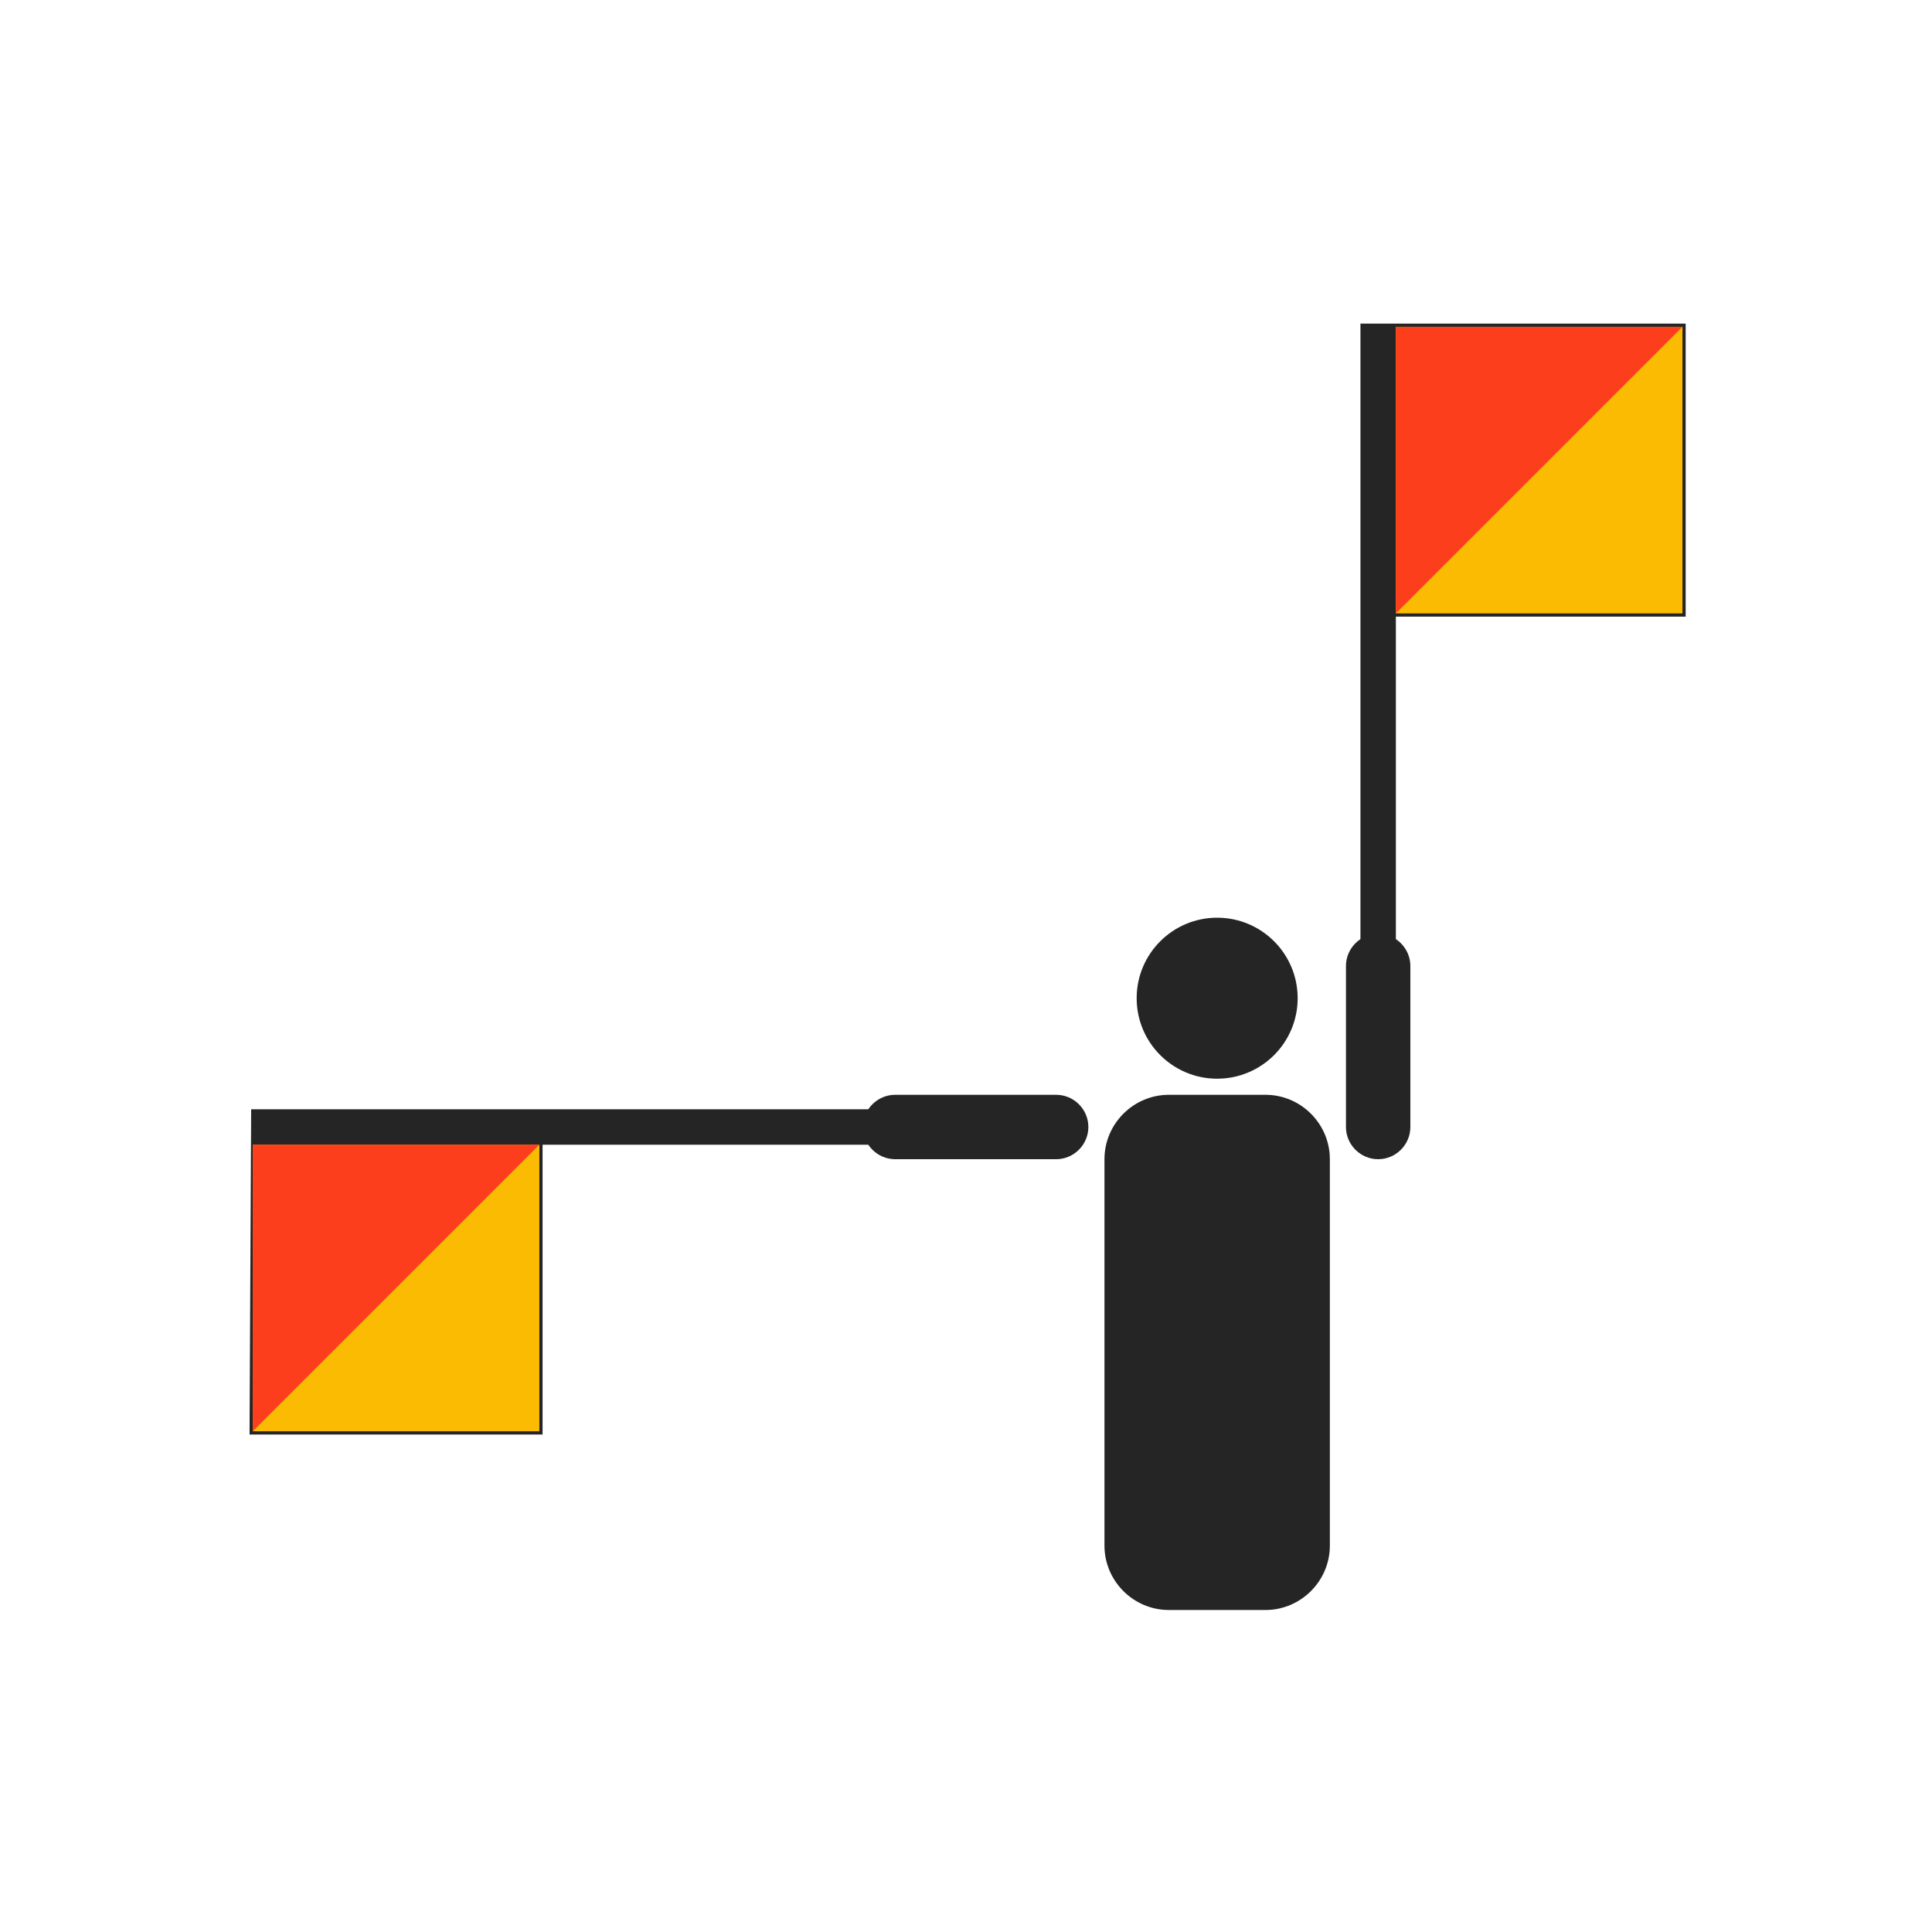
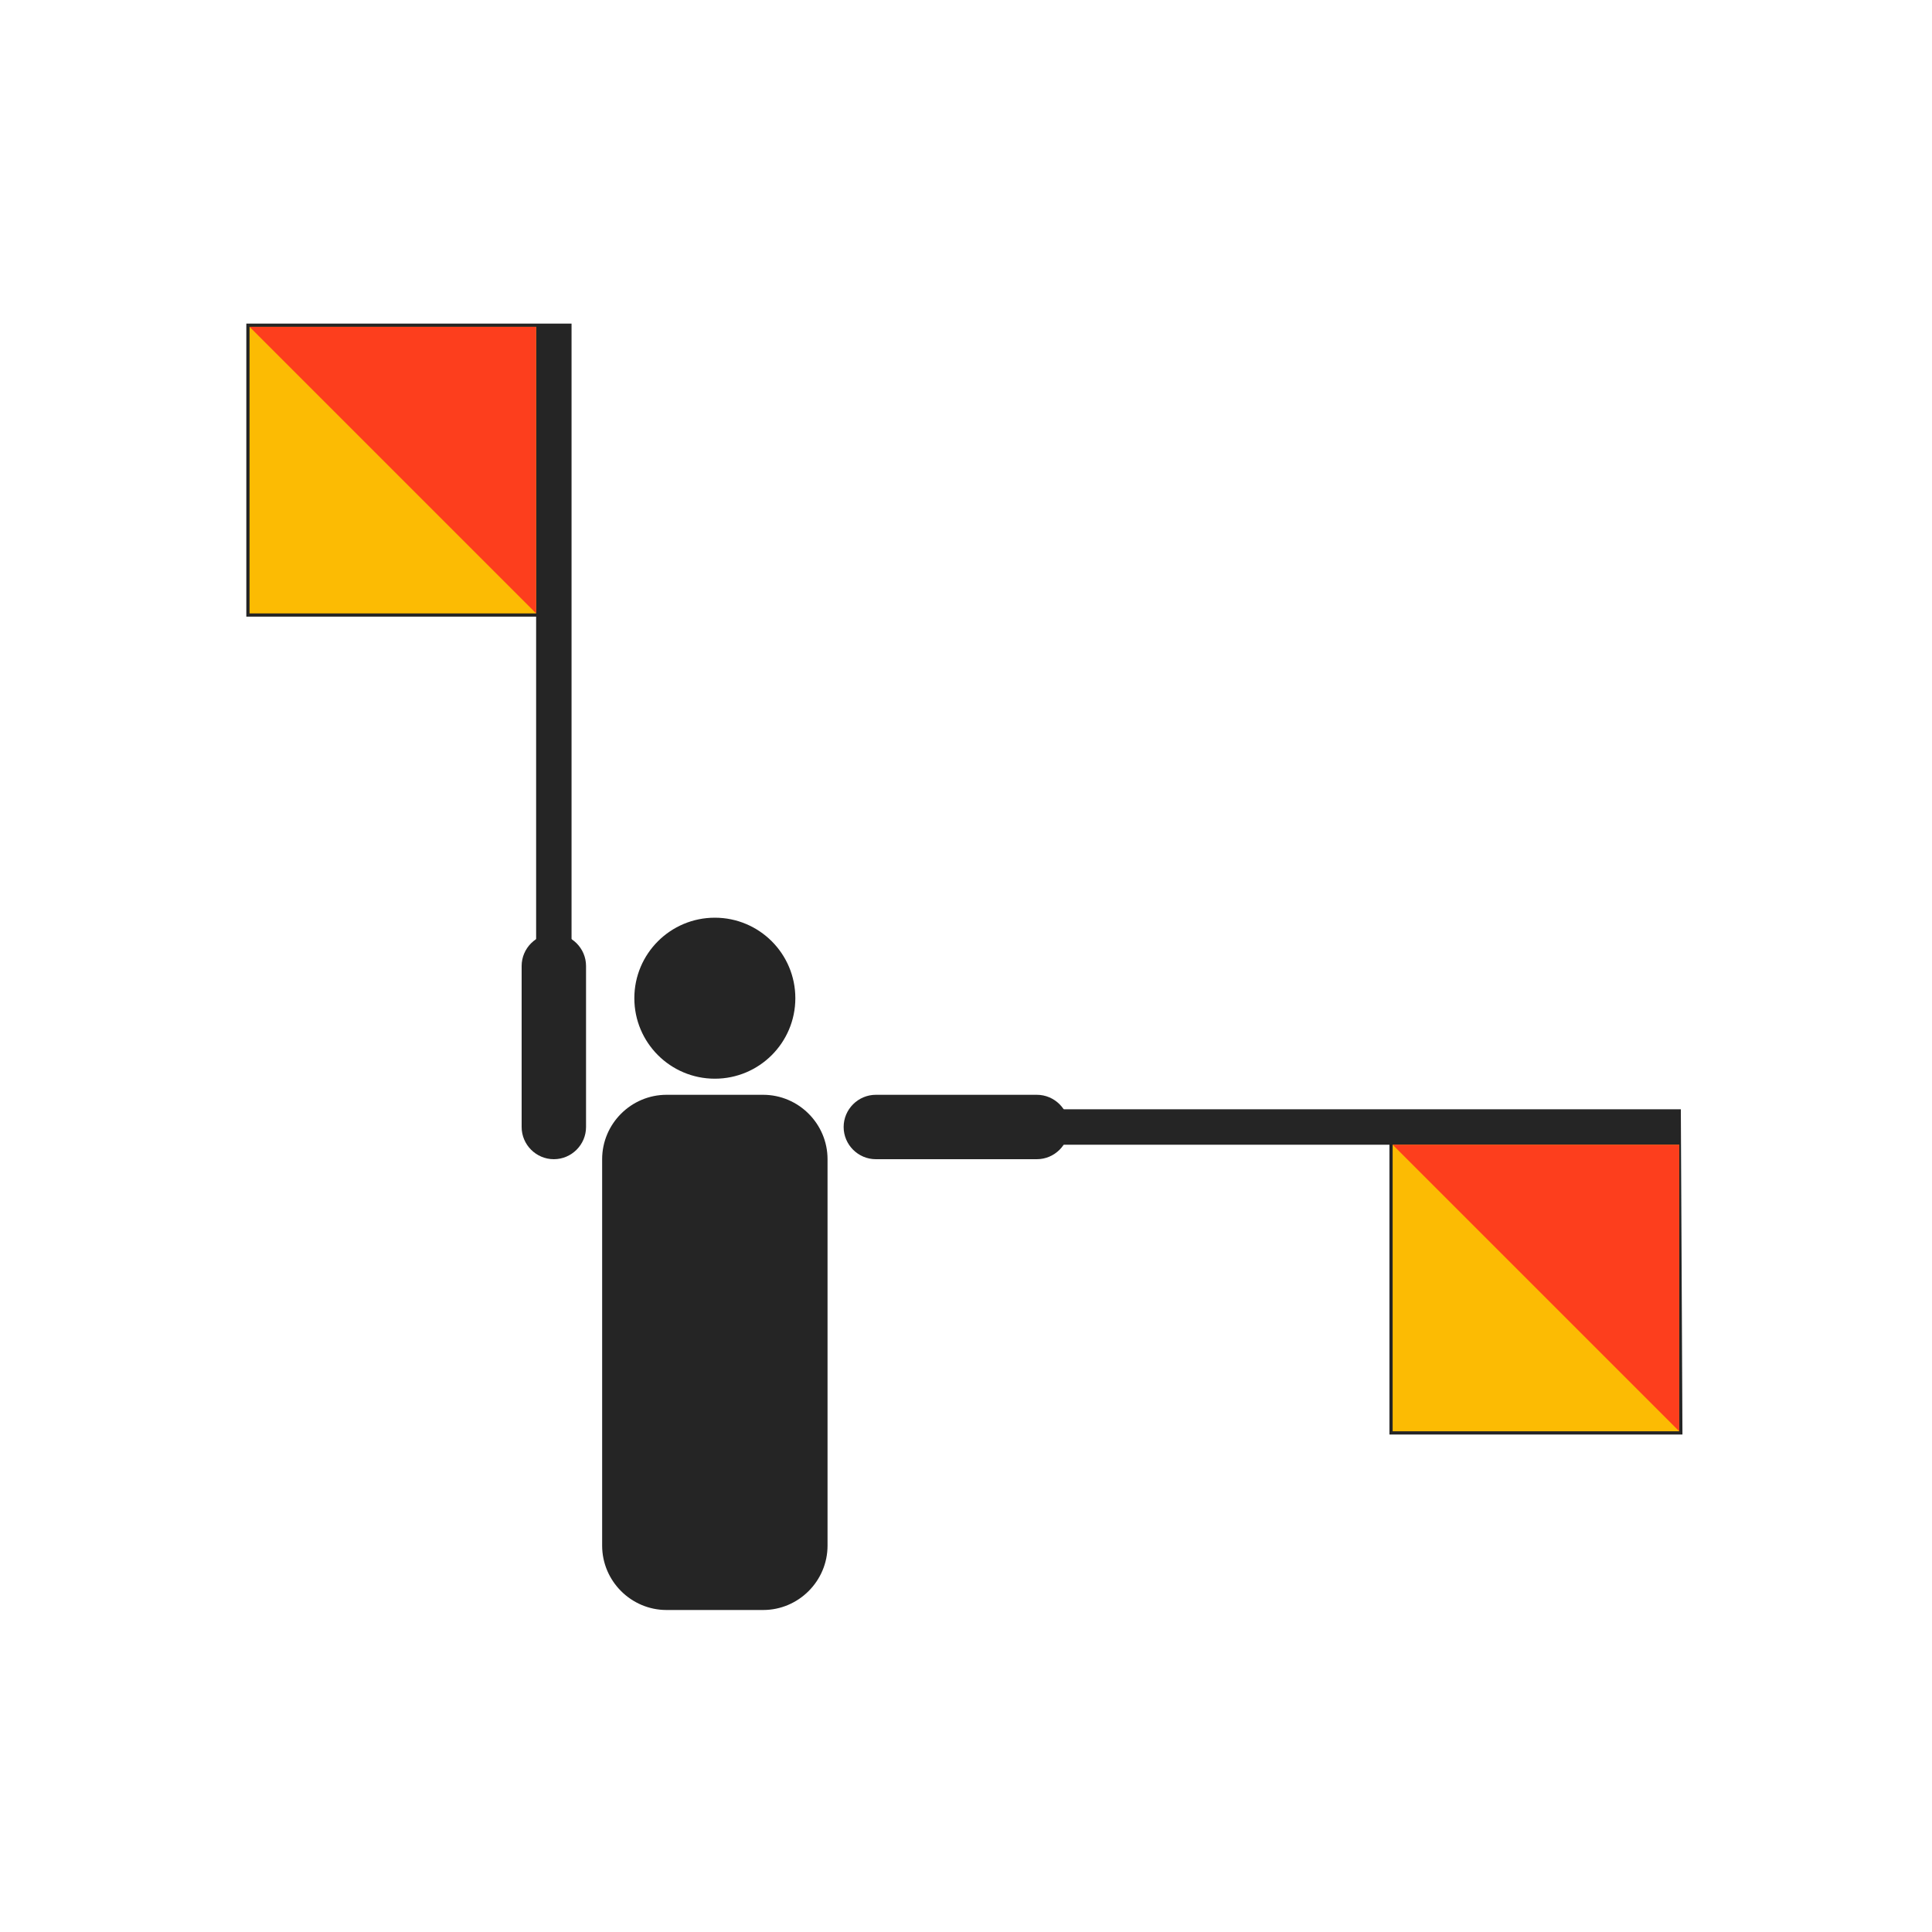
<svg xmlns="http://www.w3.org/2000/svg" width="600" height="600" viewBox="0 0 600 600" fill="none">
-   <rect width="600" height="600" fill="white" />
-   <path d="M378 335C391.807 335 403 323.807 403 310C403 296.193 391.807 285 378 285C364.193 285 353 296.193 353 310C353 323.807 364.193 335 378 335Z" fill="#252525" />
-   <path d="M363 340H393C404 340 413 349 413 360V480C413 491 404 500 393 500H363C352 500 343 491 343 480V360C343 349 352 340 363 340Z" fill="#252525" />
-   <path d="M418 350V300C418 294.5 422.5 290 428 290C433.5 290 438 294.5 438 300V350C438 355.5 433.5 360 428 360C422.5 360 418 355.5 418 350Z" fill="#252525" />
-   <path d="M422.5 301V100.5H523.5V191.5H433.5V301.5L422.5 301Z" fill="#252525" />
-   <path d="M433.5 190.5V101.5H522.5V190.5H433.5Z" fill="#FCBB03" />
-   <path d="M433.5 190.5L522.5 101.5H433.5V190.5Z" fill="#FD3E1D" />
-   <path d="M278 340H328C333.5 340 338 344.5 338 350C338 355.5 333.5 360 328 360H278C272.5 360 268 355.5 268 350C268 344.5 272.5 340 278 340Z" fill="#252525" />
-   <path d="M78 344.5H278.5V355.5H168.5V445.5H77.5L78 344.5Z" fill="#252525" />
-   <path d="M78.5 355.5H167.5V444.5H78.5V355.5Z" fill="#FCBB03" />
-   <path d="M78.5 355.5H167.5L78.5 444.5V355.5Z" fill="#FD3E1D" />
+   <rect width="600" height="600" transform="matrix(-1 0 0 1 600 0)" fill="white" />
+   <path d="M222 335C208.193 335 197 323.807 197 310C197 296.193 208.193 285 222 285C235.807 285 247 296.193 247 310C247 323.807 235.807 335 222 335Z" fill="#252525" />
+   <path d="M237 340H207C196 340 187 349 187 360V480C187 491 196 500 207 500H237C248 500 257 491 257 480V360C257 349 248 340 237 340Z" fill="#252525" />
+   <path d="M182 350V300C182 294.5 177.5 290 172 290C166.5 290 162 294.5 162 300V350C162 355.5 166.5 360 172 360C177.5 360 182 355.5 182 350Z" fill="#252525" />
+   <path d="M177.5 301V100.5H76.5L76.5 191.5H166.5V301.5L177.5 301Z" fill="#252525" />
+   <path d="M166.5 190.5V101.5H77.5V190.5H166.5Z" fill="#FCBB03" />
+   <path d="M166.5 190.5L77.5 101.5H166.5V190.5Z" fill="#FD3E1D" />
+   <path d="M322 340H272C266.5 340 262 344.5 262 350C262 355.5 266.5 360 272 360H322C327.5 360 332 355.5 332 350C332 344.5 327.5 340 322 340Z" fill="#252525" />
+   <path d="M522 344.5H321.5V355.5H431.5V445.5H522.5L522 344.5Z" fill="#252525" />
+   <path d="M521.5 355.5H432.5V444.5H521.5V355.5Z" fill="#FCBB03" />
+   <path d="M521.5 355.5H432.5L521.5 444.5V355.5Z" fill="#FD3E1D" />
</svg>
